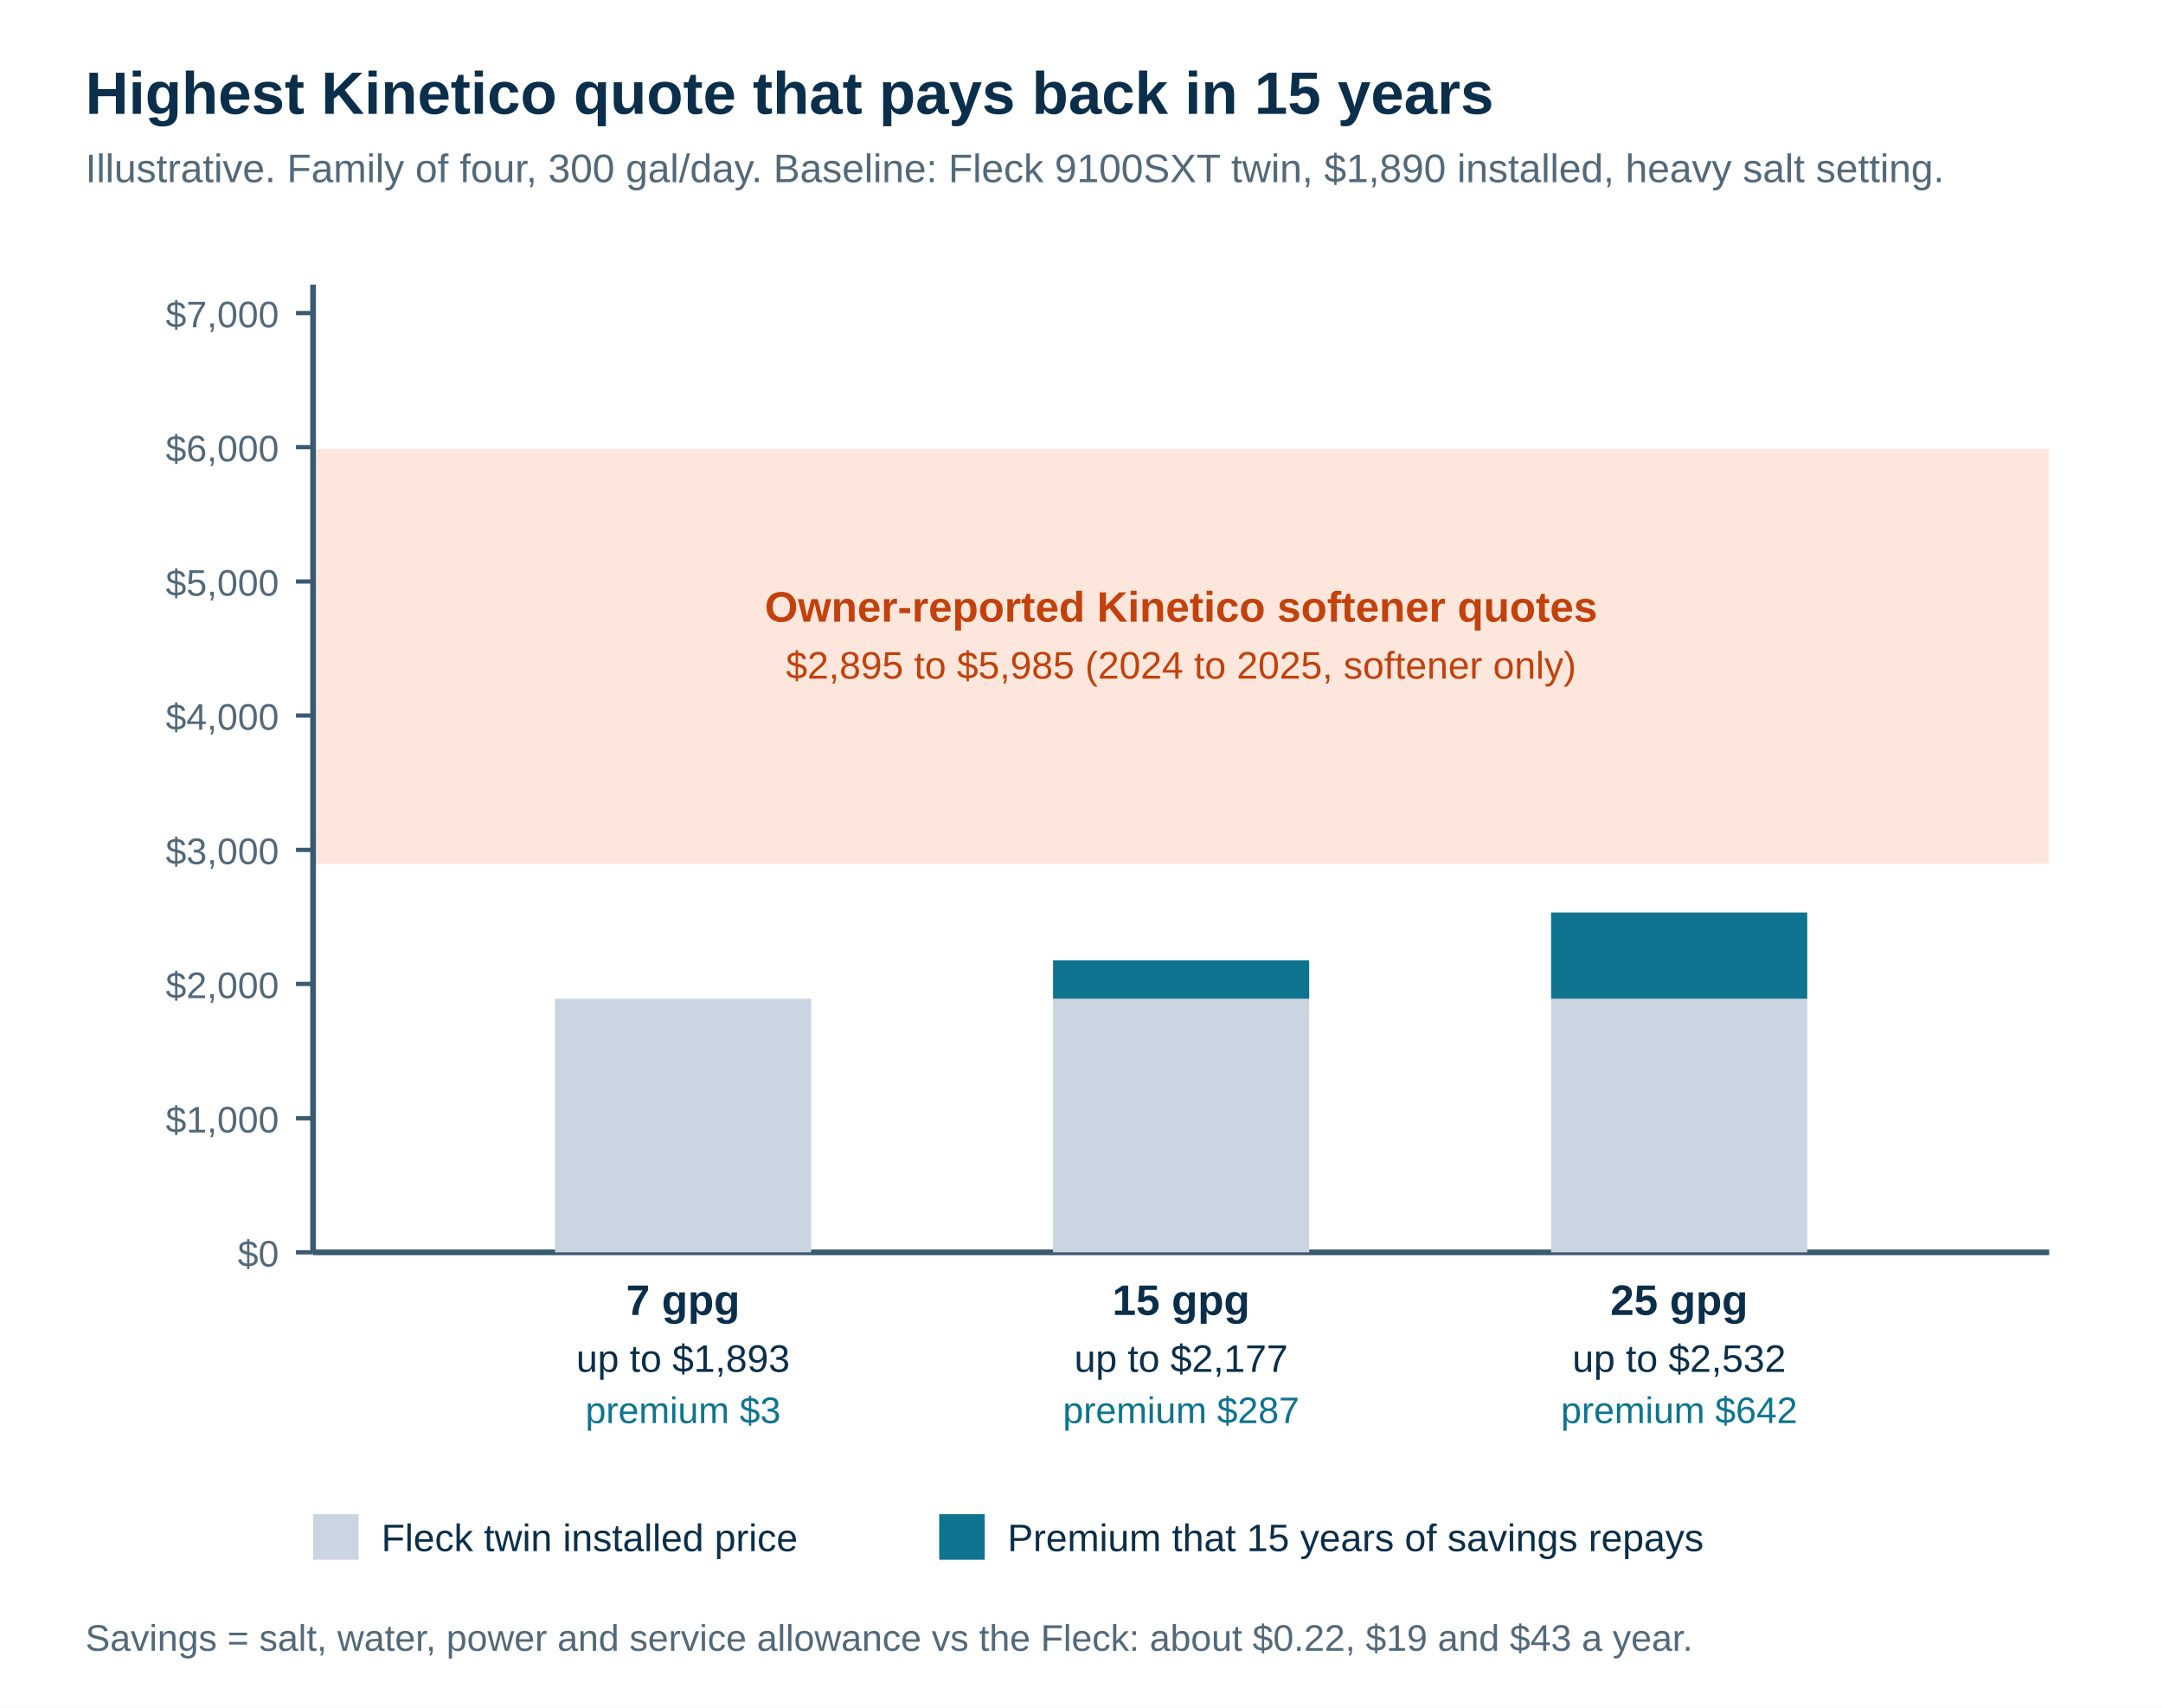
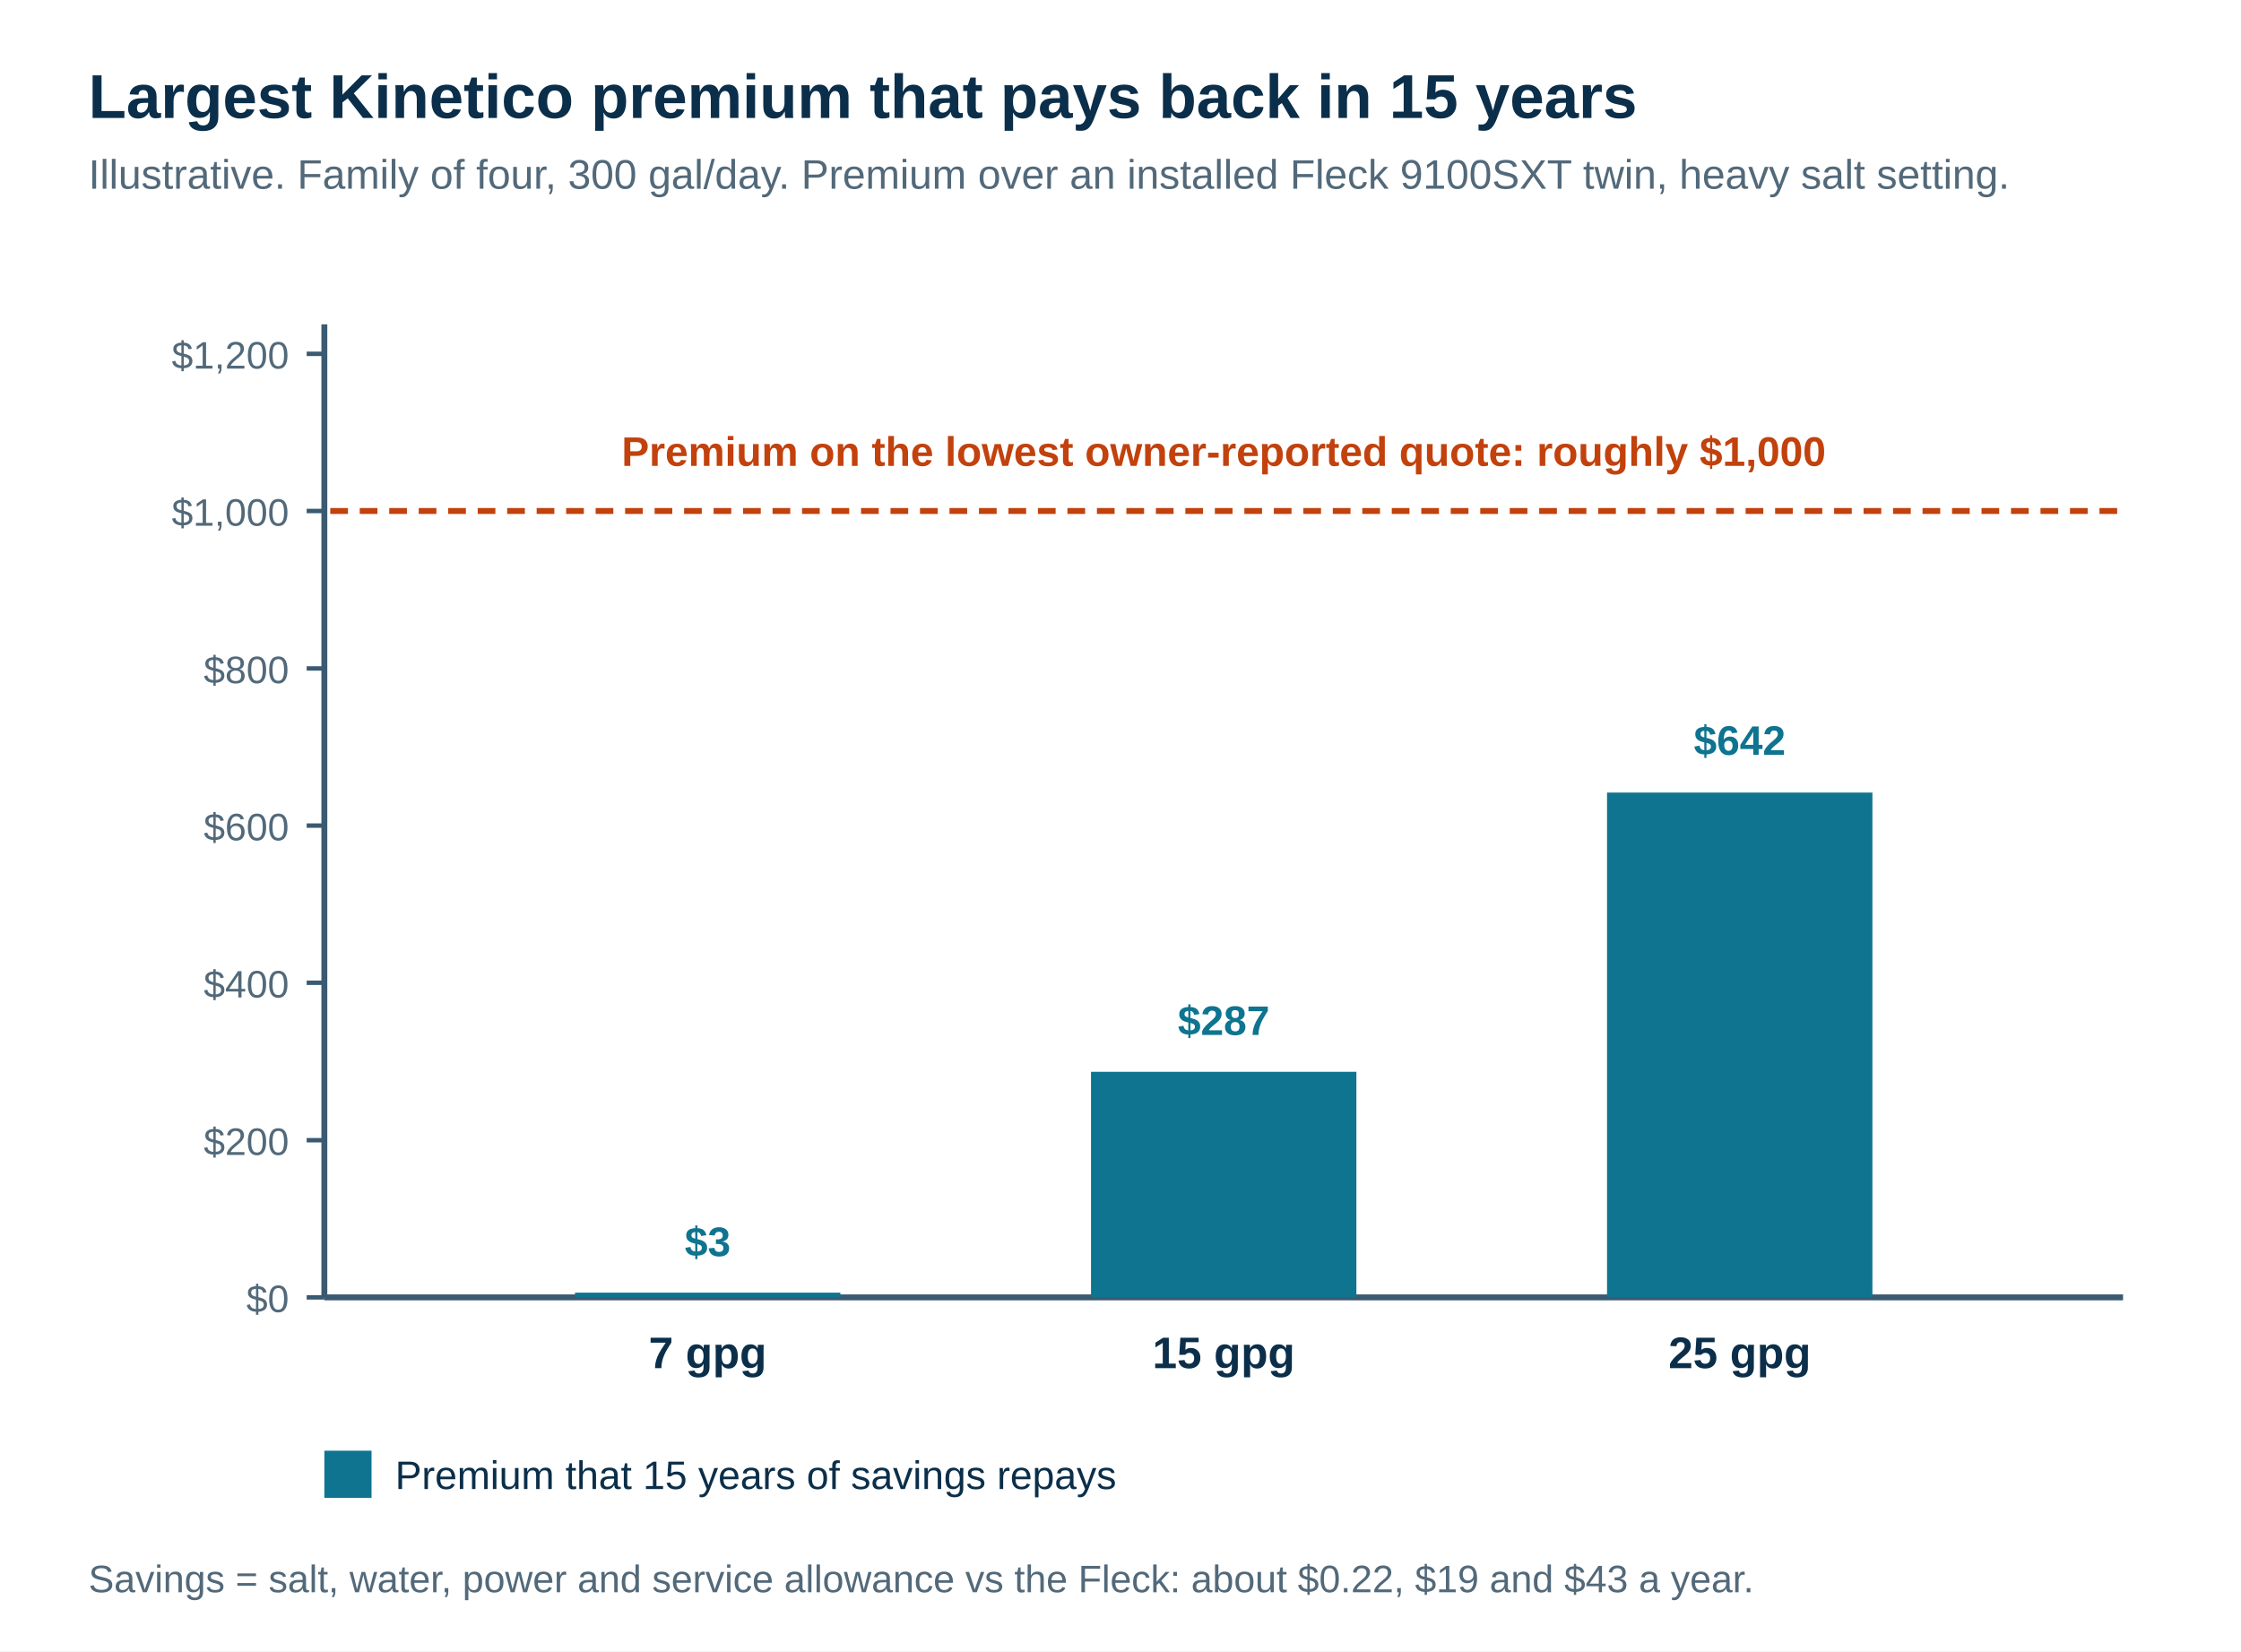
- <svg xmlns="http://www.w3.org/2000/svg" viewBox="0 0 760 600" width="760" height="600" role="img" aria-labelledby="kpb-title kpb-desc">
-   <rect width="760" height="600" fill="#ffffff" />
-   <text x="30" y="40" font-family="Arial, Helvetica, sans-serif" font-size="21" font-weight="bold" text-anchor="start" fill="#0b2f4a">Highest Kinetico quote that pays back in 15 years</text>
-   <text x="30" y="64" font-family="Arial, Helvetica, sans-serif" font-size="14" text-anchor="start" fill="#52697a">Illustrative. Family of four, 300 gal/day. Baseline: Fleck 9100SXT twin, $1,890 installed, heavy salt setting.</text>
-   <rect x="110" y="157.8" width="610" height="145.7" fill="#fde7dc" />
-   <text x="415" y="218.429" font-family="Arial, Helvetica, sans-serif" font-size="15" font-weight="bold" text-anchor="middle" fill="#c2410c">Owner-reported Kinetico softener quotes</text>
-   <text x="415" y="238.429" font-family="Arial, Helvetica, sans-serif" font-size="13.5" text-anchor="middle" fill="#c2410c">$2,895 to $5,985 (2024 to 2025, softener only)</text>
+ <svg xmlns="http://www.w3.org/2000/svg" viewBox="0 0 760 560" width="760" height="560" role="img" aria-labelledby="kpb-title kpb-desc">
+   <rect width="760" height="560" fill="#ffffff" />
+   <text x="30" y="40" font-family="Arial, Helvetica, sans-serif" font-size="21" font-weight="bold" text-anchor="start" fill="#0b2f4a">Largest Kinetico premium that pays back in 15 years</text>
+   <text x="30" y="64" font-family="Arial, Helvetica, sans-serif" font-size="14" text-anchor="start" fill="#52697a">Illustrative. Family of four, 300 gal/day. Premium over an installed Fleck 9100SXT twin, heavy salt setting.</text>
  <path class="ln" d="M104,440.0 L110,440.0" stroke="#3a5a72" stroke-width="1.5" fill="none" />
  <text x="98" y="445.0" font-family="Arial, Helvetica, sans-serif" font-size="13" text-anchor="end" fill="#52697a">$0</text>
-   <path class="ln" d="M104,392.9 L110,392.9" stroke="#3a5a72" stroke-width="1.5" fill="none" />
-   <text x="98" y="397.9" font-family="Arial, Helvetica, sans-serif" font-size="13" text-anchor="end" fill="#52697a">$1,000</text>
-   <path class="ln" d="M104,345.7 L110,345.7" stroke="#3a5a72" stroke-width="1.5" fill="none" />
-   <text x="98" y="350.7" font-family="Arial, Helvetica, sans-serif" font-size="13" text-anchor="end" fill="#52697a">$2,000</text>
-   <path class="ln" d="M104,298.6 L110,298.6" stroke="#3a5a72" stroke-width="1.5" fill="none" />
-   <text x="98" y="303.6" font-family="Arial, Helvetica, sans-serif" font-size="13" text-anchor="end" fill="#52697a">$3,000</text>
-   <path class="ln" d="M104,251.4 L110,251.4" stroke="#3a5a72" stroke-width="1.5" fill="none" />
-   <text x="98" y="256.4" font-family="Arial, Helvetica, sans-serif" font-size="13" text-anchor="end" fill="#52697a">$4,000</text>
-   <path class="ln" d="M104,204.3 L110,204.3" stroke="#3a5a72" stroke-width="1.5" fill="none" />
-   <text x="98" y="209.3" font-family="Arial, Helvetica, sans-serif" font-size="13" text-anchor="end" fill="#52697a">$5,000</text>
-   <path class="ln" d="M104,157.1 L110,157.1" stroke="#3a5a72" stroke-width="1.5" fill="none" />
-   <text x="98" y="162.1" font-family="Arial, Helvetica, sans-serif" font-size="13" text-anchor="end" fill="#52697a">$6,000</text>
-   <path class="ln" d="M104,110.0 L110,110.0" stroke="#3a5a72" stroke-width="1.5" fill="none" />
-   <text x="98" y="115.0" font-family="Arial, Helvetica, sans-serif" font-size="13" text-anchor="end" fill="#52697a">$7,000</text>
-   <path class="ln" d="M110,100 L110,440" stroke="#3a5a72" stroke-width="2" fill="none" />
+   <path class="ln" d="M104,386.7 L110,386.7" stroke="#3a5a72" stroke-width="1.5" fill="none" />
+   <text x="98" y="391.7" font-family="Arial, Helvetica, sans-serif" font-size="13" text-anchor="end" fill="#52697a">$200</text>
+   <path class="ln" d="M104,333.3 L110,333.3" stroke="#3a5a72" stroke-width="1.5" fill="none" />
+   <text x="98" y="338.3" font-family="Arial, Helvetica, sans-serif" font-size="13" text-anchor="end" fill="#52697a">$400</text>
+   <path class="ln" d="M104,280.0 L110,280.0" stroke="#3a5a72" stroke-width="1.5" fill="none" />
+   <text x="98" y="285.0" font-family="Arial, Helvetica, sans-serif" font-size="13" text-anchor="end" fill="#52697a">$600</text>
+   <path class="ln" d="M104,226.7 L110,226.7" stroke="#3a5a72" stroke-width="1.5" fill="none" />
+   <text x="98" y="231.7" font-family="Arial, Helvetica, sans-serif" font-size="13" text-anchor="end" fill="#52697a">$800</text>
+   <path class="ln" d="M104,173.3 L110,173.3" stroke="#3a5a72" stroke-width="1.5" fill="none" />
+   <text x="98" y="178.3" font-family="Arial, Helvetica, sans-serif" font-size="13" text-anchor="end" fill="#52697a">$1,000</text>
+   <path class="ln" d="M104,120.0 L110,120.0" stroke="#3a5a72" stroke-width="1.5" fill="none" />
+   <text x="98" y="125.0" font-family="Arial, Helvetica, sans-serif" font-size="13" text-anchor="end" fill="#52697a">$1,200</text>
+   <path class="ln" d="M110,110 L110,440" stroke="#3a5a72" stroke-width="2" fill="none" />
  <path class="ln" d="M110,440 L720,440" stroke="#3a5a72" stroke-width="2" fill="none" />
-   <rect x="195" y="350.9" width="90" height="89.1" fill="#cbd5e1" />
-   <text x="240" y="462" font-family="Arial, Helvetica, sans-serif" font-size="15" font-weight="bold" text-anchor="middle" fill="#0b2f4a">7 gpg</text>
-   <text x="240" y="482" font-family="Arial, Helvetica, sans-serif" font-size="13.5" text-anchor="middle" fill="#0b2f4a">up to $1,893</text>
-   <text x="240" y="500" font-family="Arial, Helvetica, sans-serif" font-size="13" text-anchor="middle" fill="#0e7490">premium $3</text>
-   <rect x="370" y="350.9" width="90" height="89.1" fill="#cbd5e1" />
-   <rect x="370" y="337.4" width="90" height="13.5" fill="#0e7490" />
-   <text x="415" y="462" font-family="Arial, Helvetica, sans-serif" font-size="15" font-weight="bold" text-anchor="middle" fill="#0b2f4a">15 gpg</text>
-   <text x="415" y="482" font-family="Arial, Helvetica, sans-serif" font-size="13.5" text-anchor="middle" fill="#0b2f4a">up to $2,177</text>
-   <text x="415" y="500" font-family="Arial, Helvetica, sans-serif" font-size="13" text-anchor="middle" fill="#0e7490">premium $287</text>
-   <rect x="545" y="350.9" width="90" height="89.1" fill="#cbd5e1" />
-   <rect x="545" y="320.6" width="90" height="30.3" fill="#0e7490" />
-   <text x="590" y="462" font-family="Arial, Helvetica, sans-serif" font-size="15" font-weight="bold" text-anchor="middle" fill="#0b2f4a">25 gpg</text>
-   <text x="590" y="482" font-family="Arial, Helvetica, sans-serif" font-size="13.5" text-anchor="middle" fill="#0b2f4a">up to $2,532</text>
-   <text x="590" y="500" font-family="Arial, Helvetica, sans-serif" font-size="13" text-anchor="middle" fill="#0e7490">premium $642</text>
-   <rect x="110" y="532" width="16" height="16" fill="#cbd5e1" />
-   <text x="134" y="545" font-family="Arial, Helvetica, sans-serif" font-size="13.5" text-anchor="start" fill="#0b2f4a">Fleck twin installed price</text>
-   <rect x="330" y="532" width="16" height="16" fill="#0e7490" />
-   <text x="354" y="545" font-family="Arial, Helvetica, sans-serif" font-size="13.5" text-anchor="start" fill="#0b2f4a">Premium that 15 years of savings repays</text>
-   <text x="30" y="580" font-family="Arial, Helvetica, sans-serif" font-size="13" text-anchor="start" fill="#52697a">Savings = salt, water, power and service allowance vs the Fleck: about $0.22, $19 and $43 a year.</text>
+   <path class="ln" d="M112,173.3 L720,173.3" stroke="#c2410c" stroke-width="2" stroke-dasharray="6 4" fill="none" />
+   <text x="415" y="158" font-family="Arial, Helvetica, sans-serif" font-size="14" font-weight="bold" text-anchor="middle" fill="#c2410c">Premium on the lowest owner-reported quote: roughly $1,000</text>
+   <rect x="195" y="438.4" width="90" height="1.6" fill="#0e7490" />
+   <text x="240" y="426" font-family="Arial, Helvetica, sans-serif" font-size="14" font-weight="bold" text-anchor="middle" fill="#0e7490">$3</text>
+   <rect x="370" y="363.5" width="90" height="76.5" fill="#0e7490" />
+   <text x="415" y="351" font-family="Arial, Helvetica, sans-serif" font-size="14" font-weight="bold" text-anchor="middle" fill="#0e7490">$287</text>
+   <rect x="545" y="268.8" width="90" height="171.2" fill="#0e7490" />
+   <text x="590" y="256" font-family="Arial, Helvetica, sans-serif" font-size="14" font-weight="bold" text-anchor="middle" fill="#0e7490">$642</text>
+   <text x="240" y="464" font-family="Arial, Helvetica, sans-serif" font-size="15" font-weight="bold" text-anchor="middle" fill="#0b2f4a">7 gpg</text>
+   <text x="415" y="464" font-family="Arial, Helvetica, sans-serif" font-size="15" font-weight="bold" text-anchor="middle" fill="#0b2f4a">15 gpg</text>
+   <text x="590" y="464" font-family="Arial, Helvetica, sans-serif" font-size="15" font-weight="bold" text-anchor="middle" fill="#0b2f4a">25 gpg</text>
+   <rect x="110" y="492" width="16" height="16" fill="#0e7490" />
+   <text x="134" y="505" font-family="Arial, Helvetica, sans-serif" font-size="13.5" text-anchor="start" fill="#0b2f4a">Premium that 15 years of savings repays</text>
+   <text x="30" y="540" font-family="Arial, Helvetica, sans-serif" font-size="13" text-anchor="start" fill="#52697a">Savings = salt, water, power and service allowance vs the Fleck: about $0.22, $19 and $43 a year.</text>
</svg>
